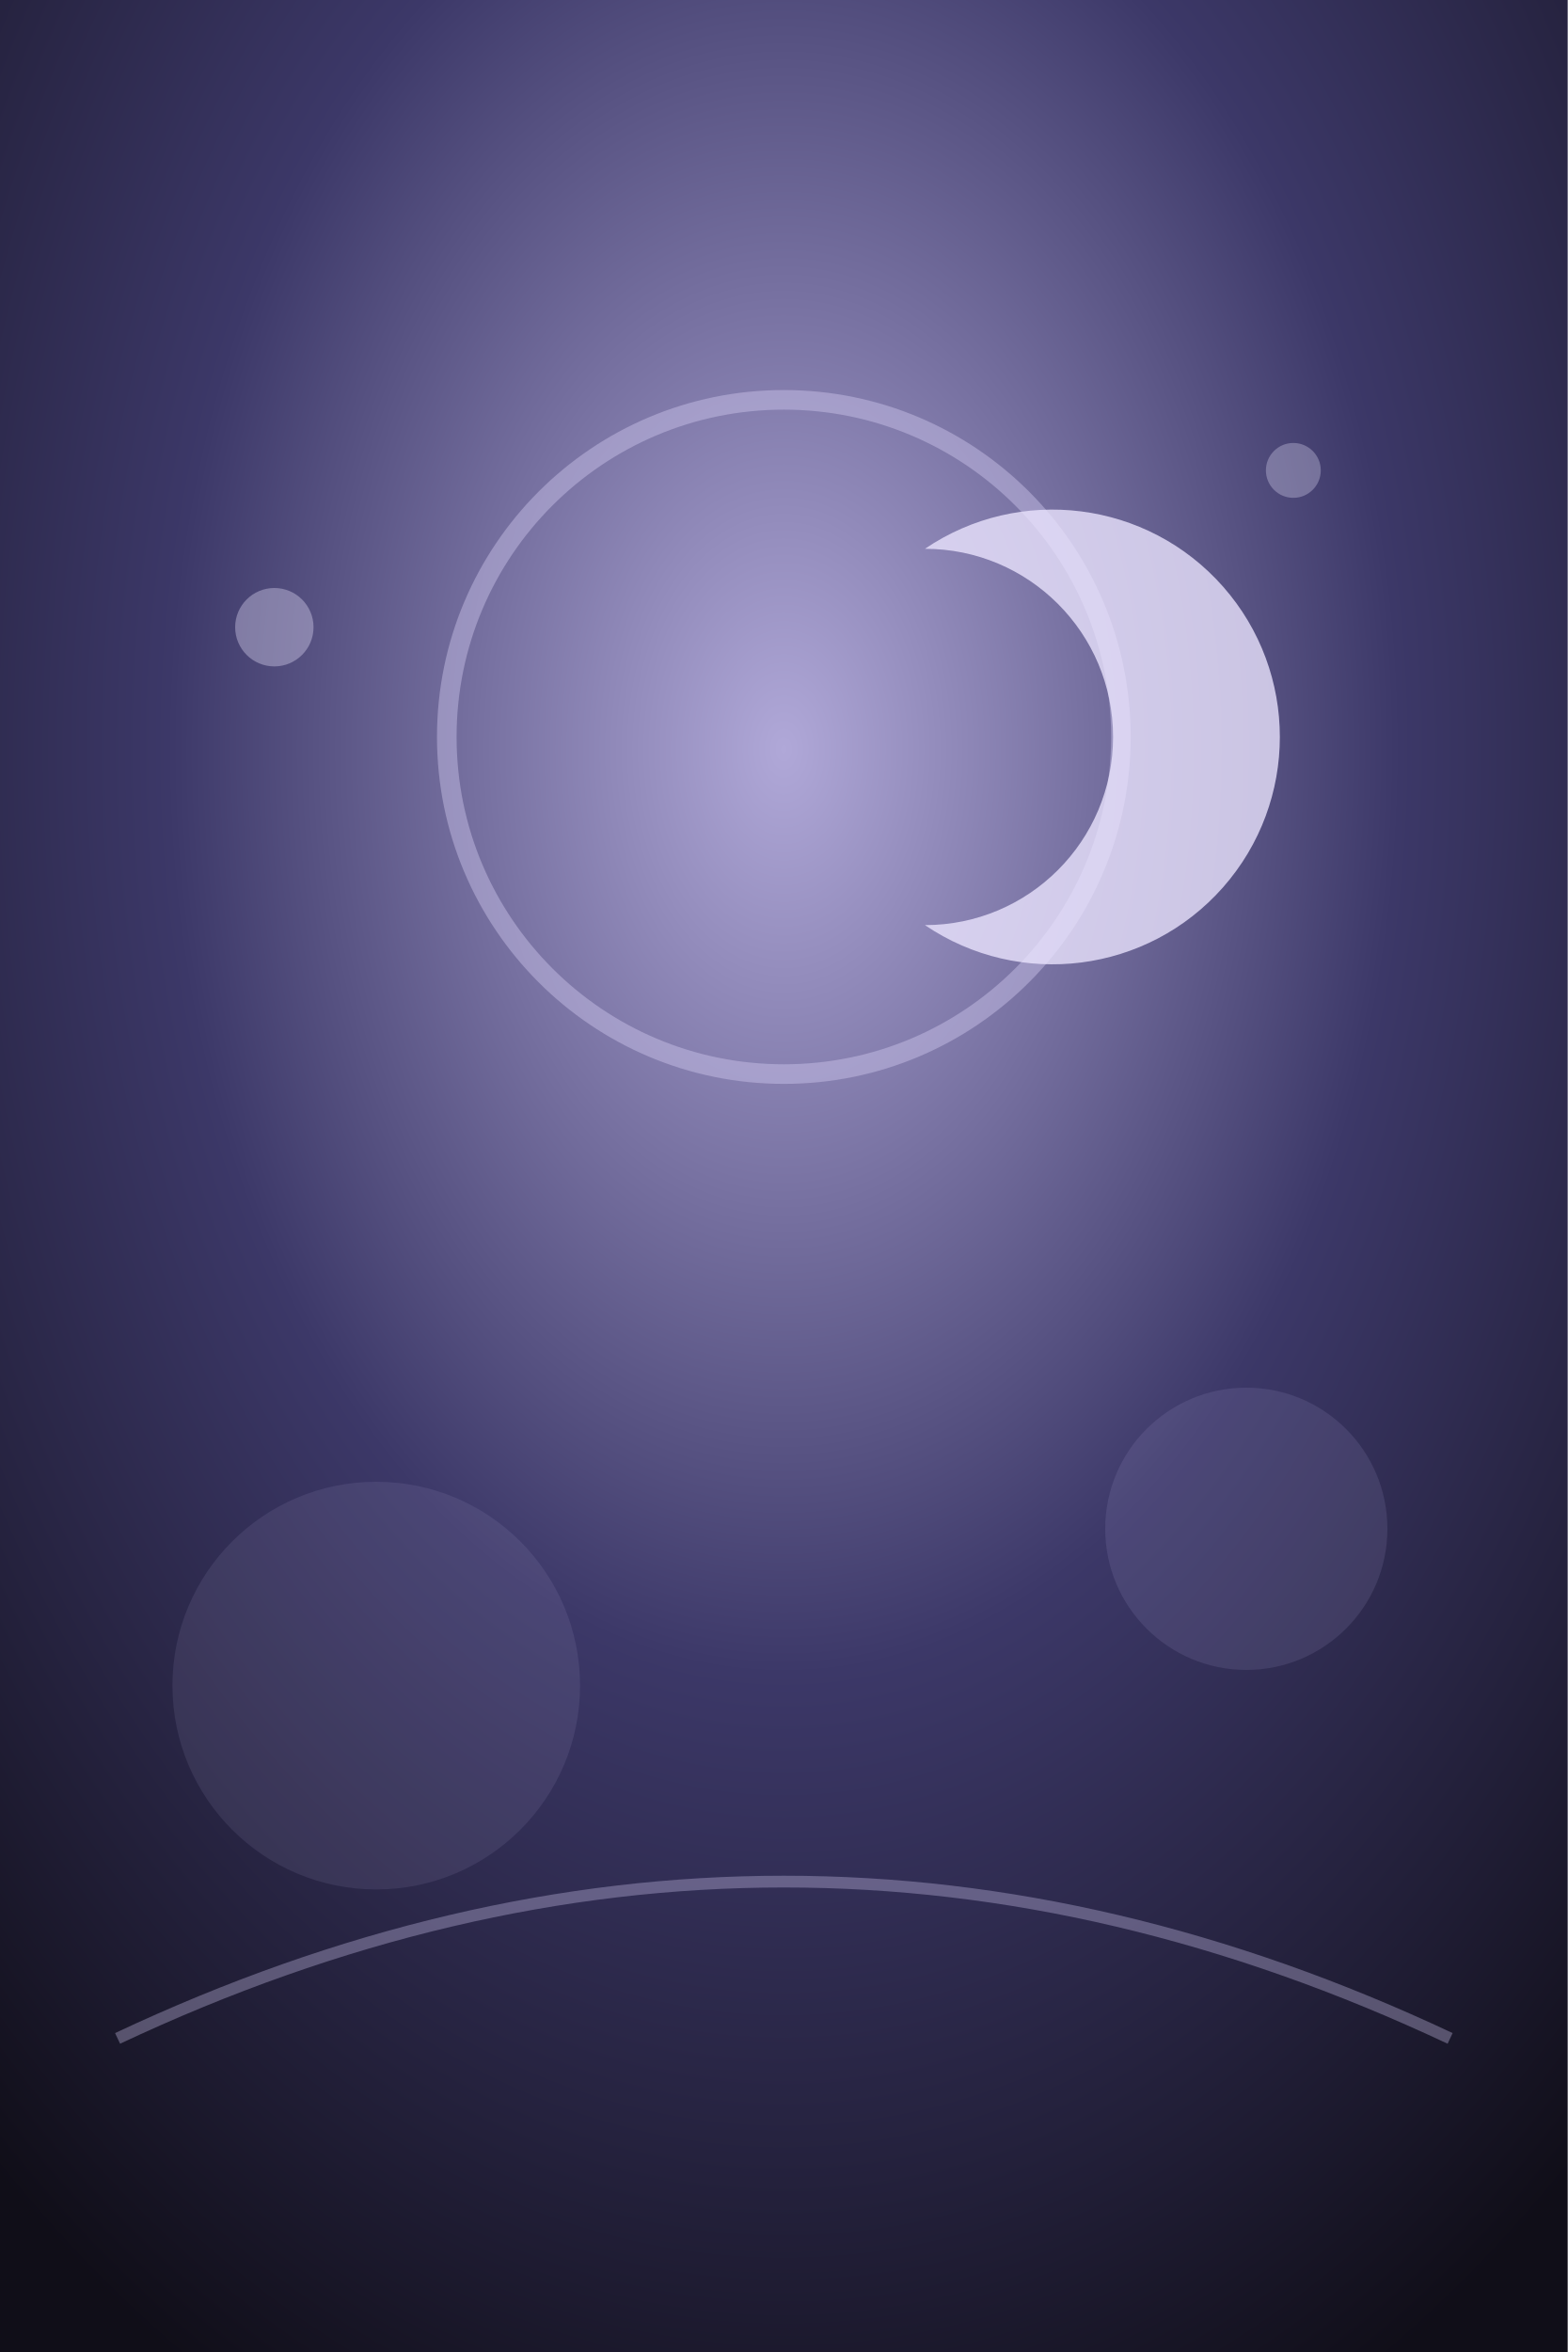
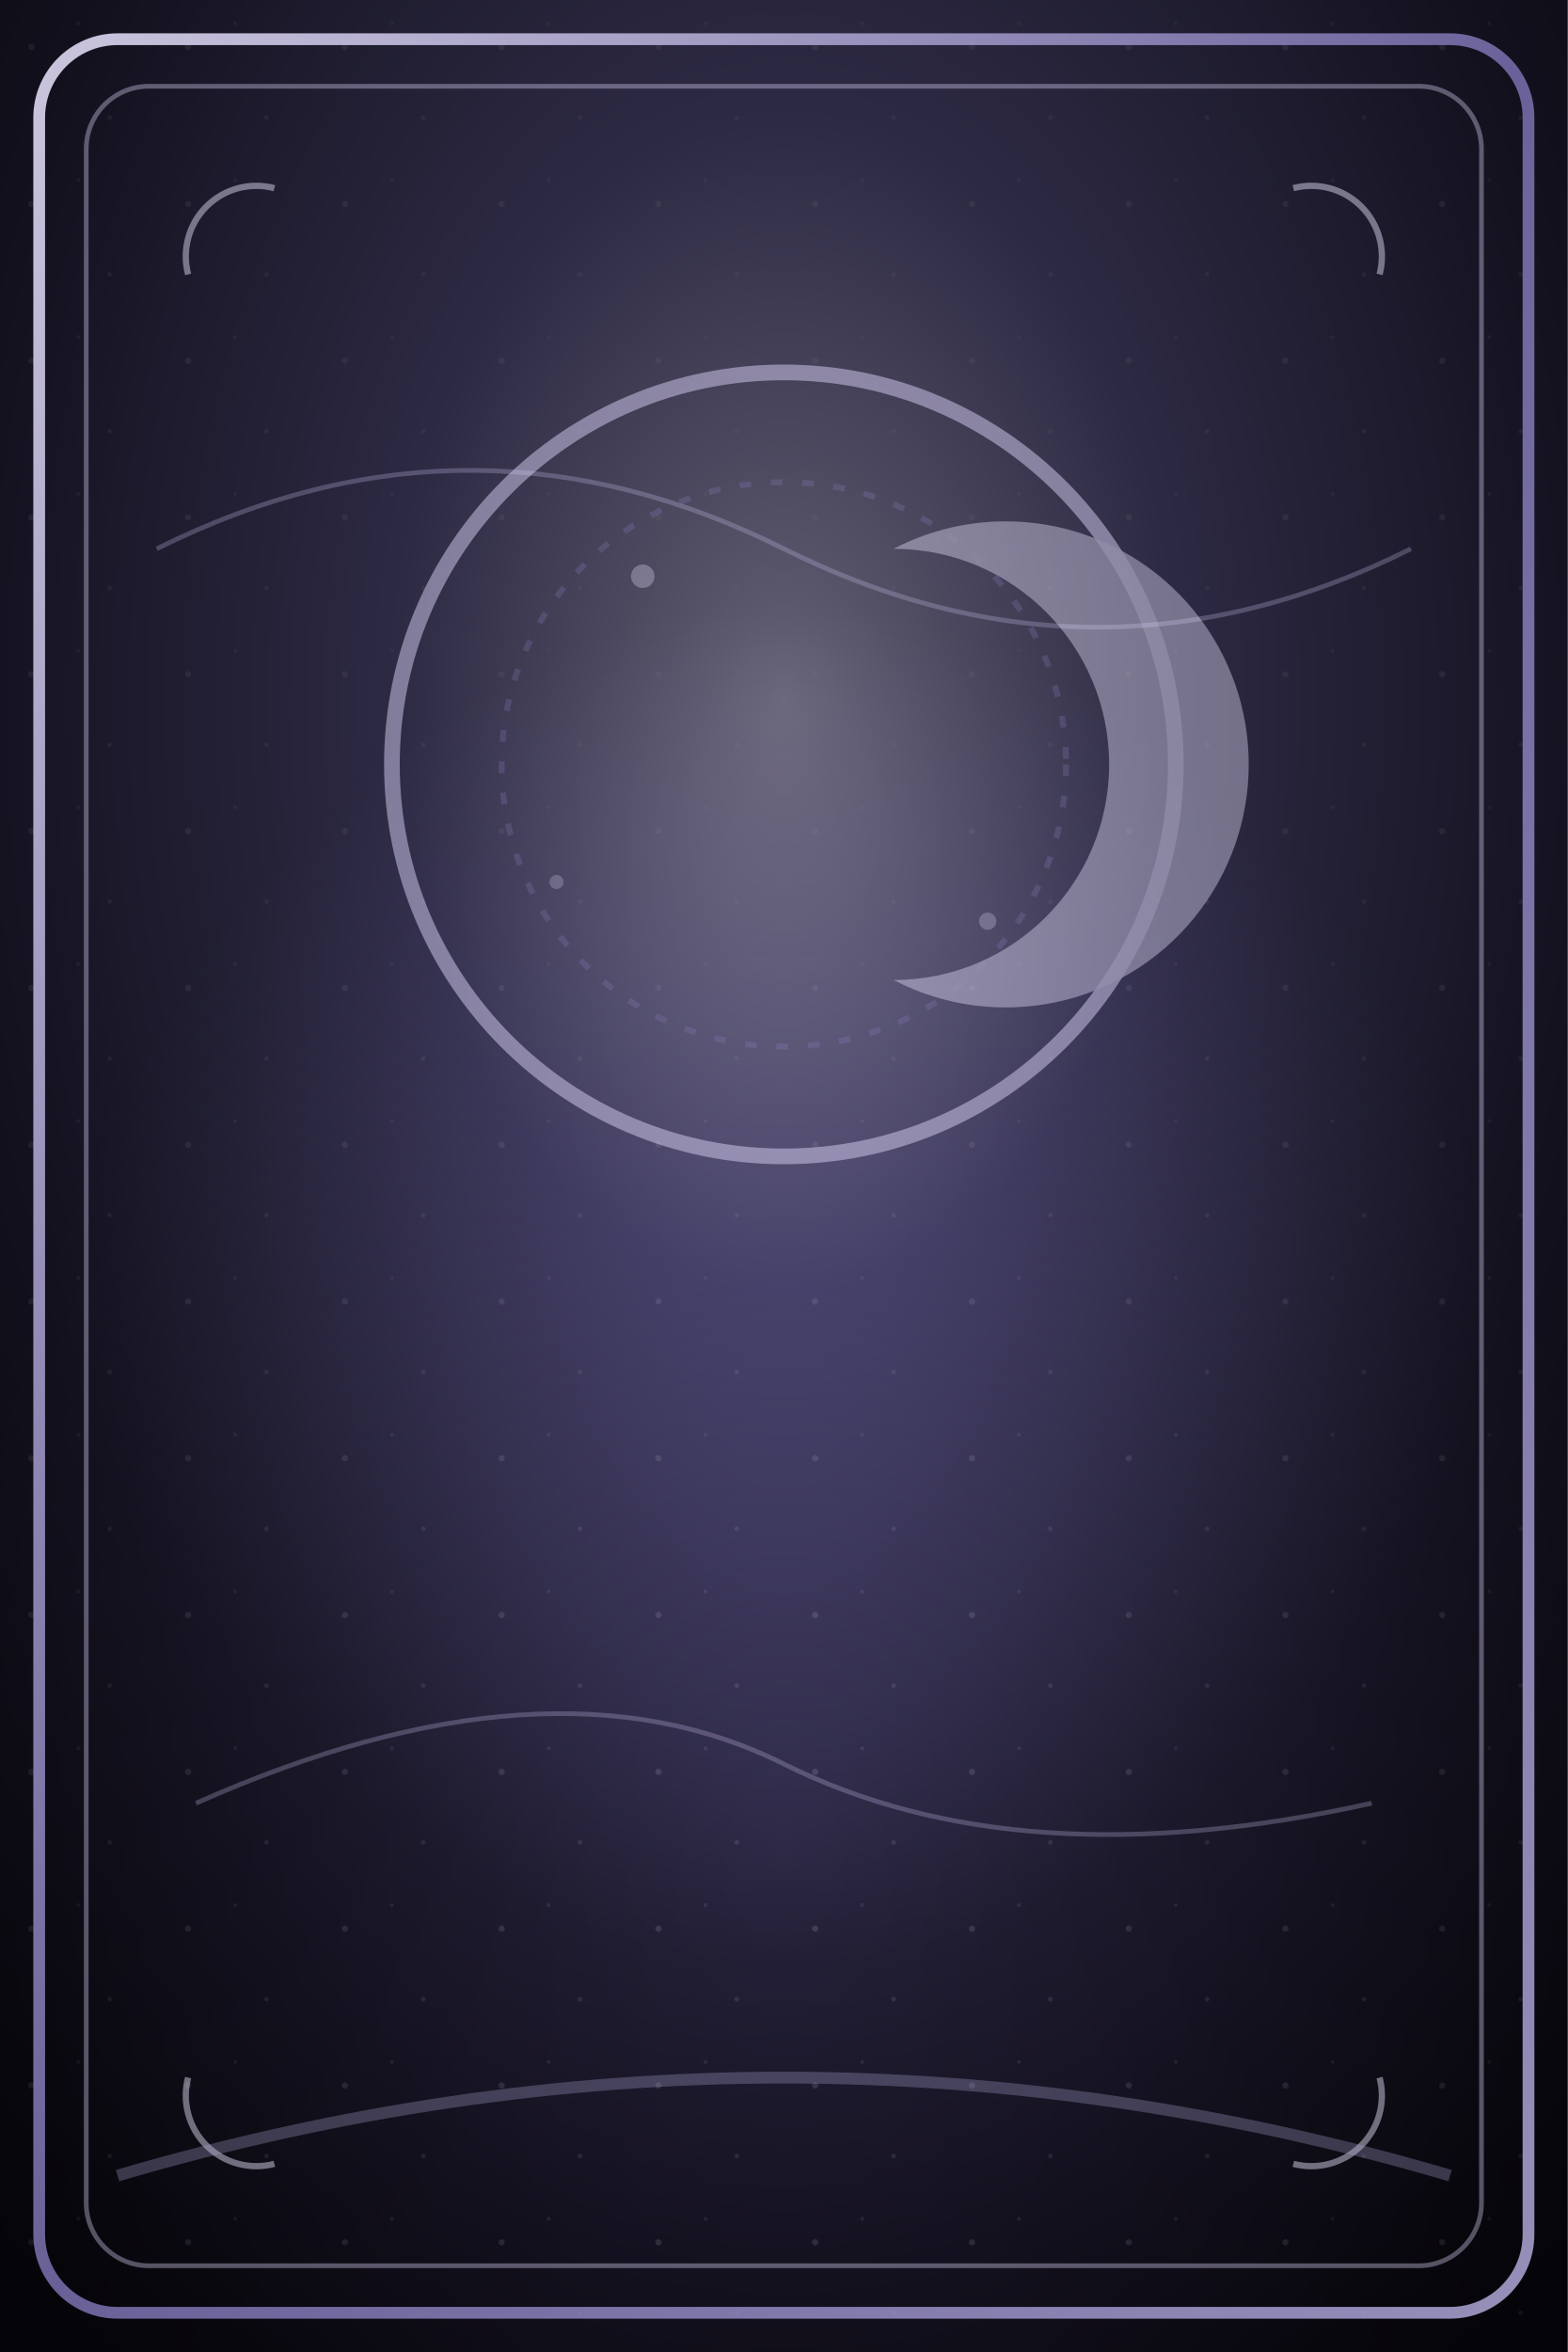
- <svg xmlns="http://www.w3.org/2000/svg" viewBox="0 0 400 600">
+ <svg xmlns="http://www.w3.org/2000/svg" viewBox="0 0 400 600" fill="none">
  <defs>
-     <radialGradient id="yukei-g" cx="50%" cy="32%" r="78%">
-       <stop offset="0%" stop-color="#b0a8d8" />
-       <stop offset="50%" stop-color="#3c3868" />
-       <stop offset="100%" stop-color="#100e18" />
+     <radialGradient id="yg" cx="50%" cy="30%" r="82%">
+       <stop offset="0%" stop-color="#c8c0e8" />
+       <stop offset="30%" stop-color="#5a5488" />
+       <stop offset="65%" stop-color="#242038" />
+       <stop offset="100%" stop-color="#0a0810" />
+     </radialGradient>
+     <linearGradient id="yf" x1="0" y1="0" x2="1" y2="1">
+       <stop offset="0%" stop-color="#ece6ff" />
+       <stop offset="50%" stop-color="#7a70b0" />
+       <stop offset="100%" stop-color="#b0a8d8" />
+     </linearGradient>
+     <pattern id="yp" width="40" height="40" patternUnits="userSpaceOnUse">
+       <circle cx="8" cy="12" r=".8" fill="#ece6ff" opacity=".15" />
+       <circle cx="28" cy="30" r=".6" fill="#ece6ff" opacity=".12" />
+       <circle cx="20" cy="6" r=".5" fill="#ece6ff" opacity=".1" />
+     </pattern>
+     <radialGradient id="yv" cx="50%" cy="78%" r="52%">
+       <stop offset="0%" stop-color="#000" stop-opacity="0" />
+       <stop offset="100%" stop-color="#000" stop-opacity=".5" />
    </radialGradient>
  </defs>
-   <rect width="400" height="600" fill="url(#yukei-g)" />
-   <circle cx="200" cy="188" r="86" fill="none" stroke="#d8d0f4" stroke-width="5" opacity="0.4" />
-   <path d="M236 140 A58 58 0 1 1 236 236 A42 42 0 1 0 236 140" fill="#ece6ff" opacity="0.78" />
-   <circle cx="96" cy="430" r="52" fill="#b0a8d8" opacity="0.12" />
-   <circle cx="318" cy="390" r="36" fill="#b0a8d8" opacity="0.14" />
-   <circle cx="70" cy="160" r="10" fill="#ece6ff" opacity="0.35" />
-   <circle cx="330" cy="120" r="7" fill="#ece6ff" opacity="0.3" />
-   <path d="M30 520 Q200 440 370 520" fill="none" stroke="#c8c0e8" stroke-width="3" opacity="0.35" />
+   <rect width="400" height="600" fill="url(#yg)" />
+   <rect width="400" height="600" fill="url(#yp)" />
+   <rect width="400" height="600" fill="url(#yv)" />
+   <rect x="10" y="10" width="380" height="580" rx="20" stroke="url(#yf)" stroke-width="3" opacity=".85" />
+   <rect x="22" y="22" width="356" height="556" rx="16" stroke="#d8d0f4" stroke-width="1.2" opacity=".38" />
+   <g stroke="#c8c0e8" stroke-width="1.2" opacity=".28" fill="none">
+     <path d="M40 140 Q120 100 200 140 T360 140" />
+     <path d="M50 460 Q140 420 200 450 T350 460" />
+   </g>
+   <g stroke="#ece6ff" stroke-width="1.6" opacity=".45" fill="none">
+     <path d="M48 70 A18 18 0 0 1 70 48" />
+     <path d="M352 70 A18 18 0 0 0 330 48" />
+     <path d="M48 530 A18 18 0 0 0 70 552" />
+     <path d="M352 530 A18 18 0 0 1 330 552" />
+   </g>
+   <g opacity=".5" transform="translate(200 195)">
+     <circle r="100" stroke="#d8d0f4" stroke-width="4" />
+     <circle r="72" stroke="#8a80c0" stroke-width="1.5" opacity=".5" stroke-dasharray="3 5" />
+     <path d="M28-55 A62 62 0 1 1 28 55 A46 46 0 1 0 28-55" fill="#ece6ff" opacity=".78" />
+     <circle cx="-36" cy="-48" r="3" fill="#ece6ff" opacity=".6" />
+     <circle cx="52" cy="40" r="2.2" fill="#ece6ff" opacity=".5" />
+     <circle cx="-58" cy="30" r="1.8" fill="#ece6ff" opacity=".45" />
+   </g>
+   <path d="M30 555 Q200 505 370 555" stroke="#b0a8d8" stroke-width="3" opacity=".3" />
</svg>
